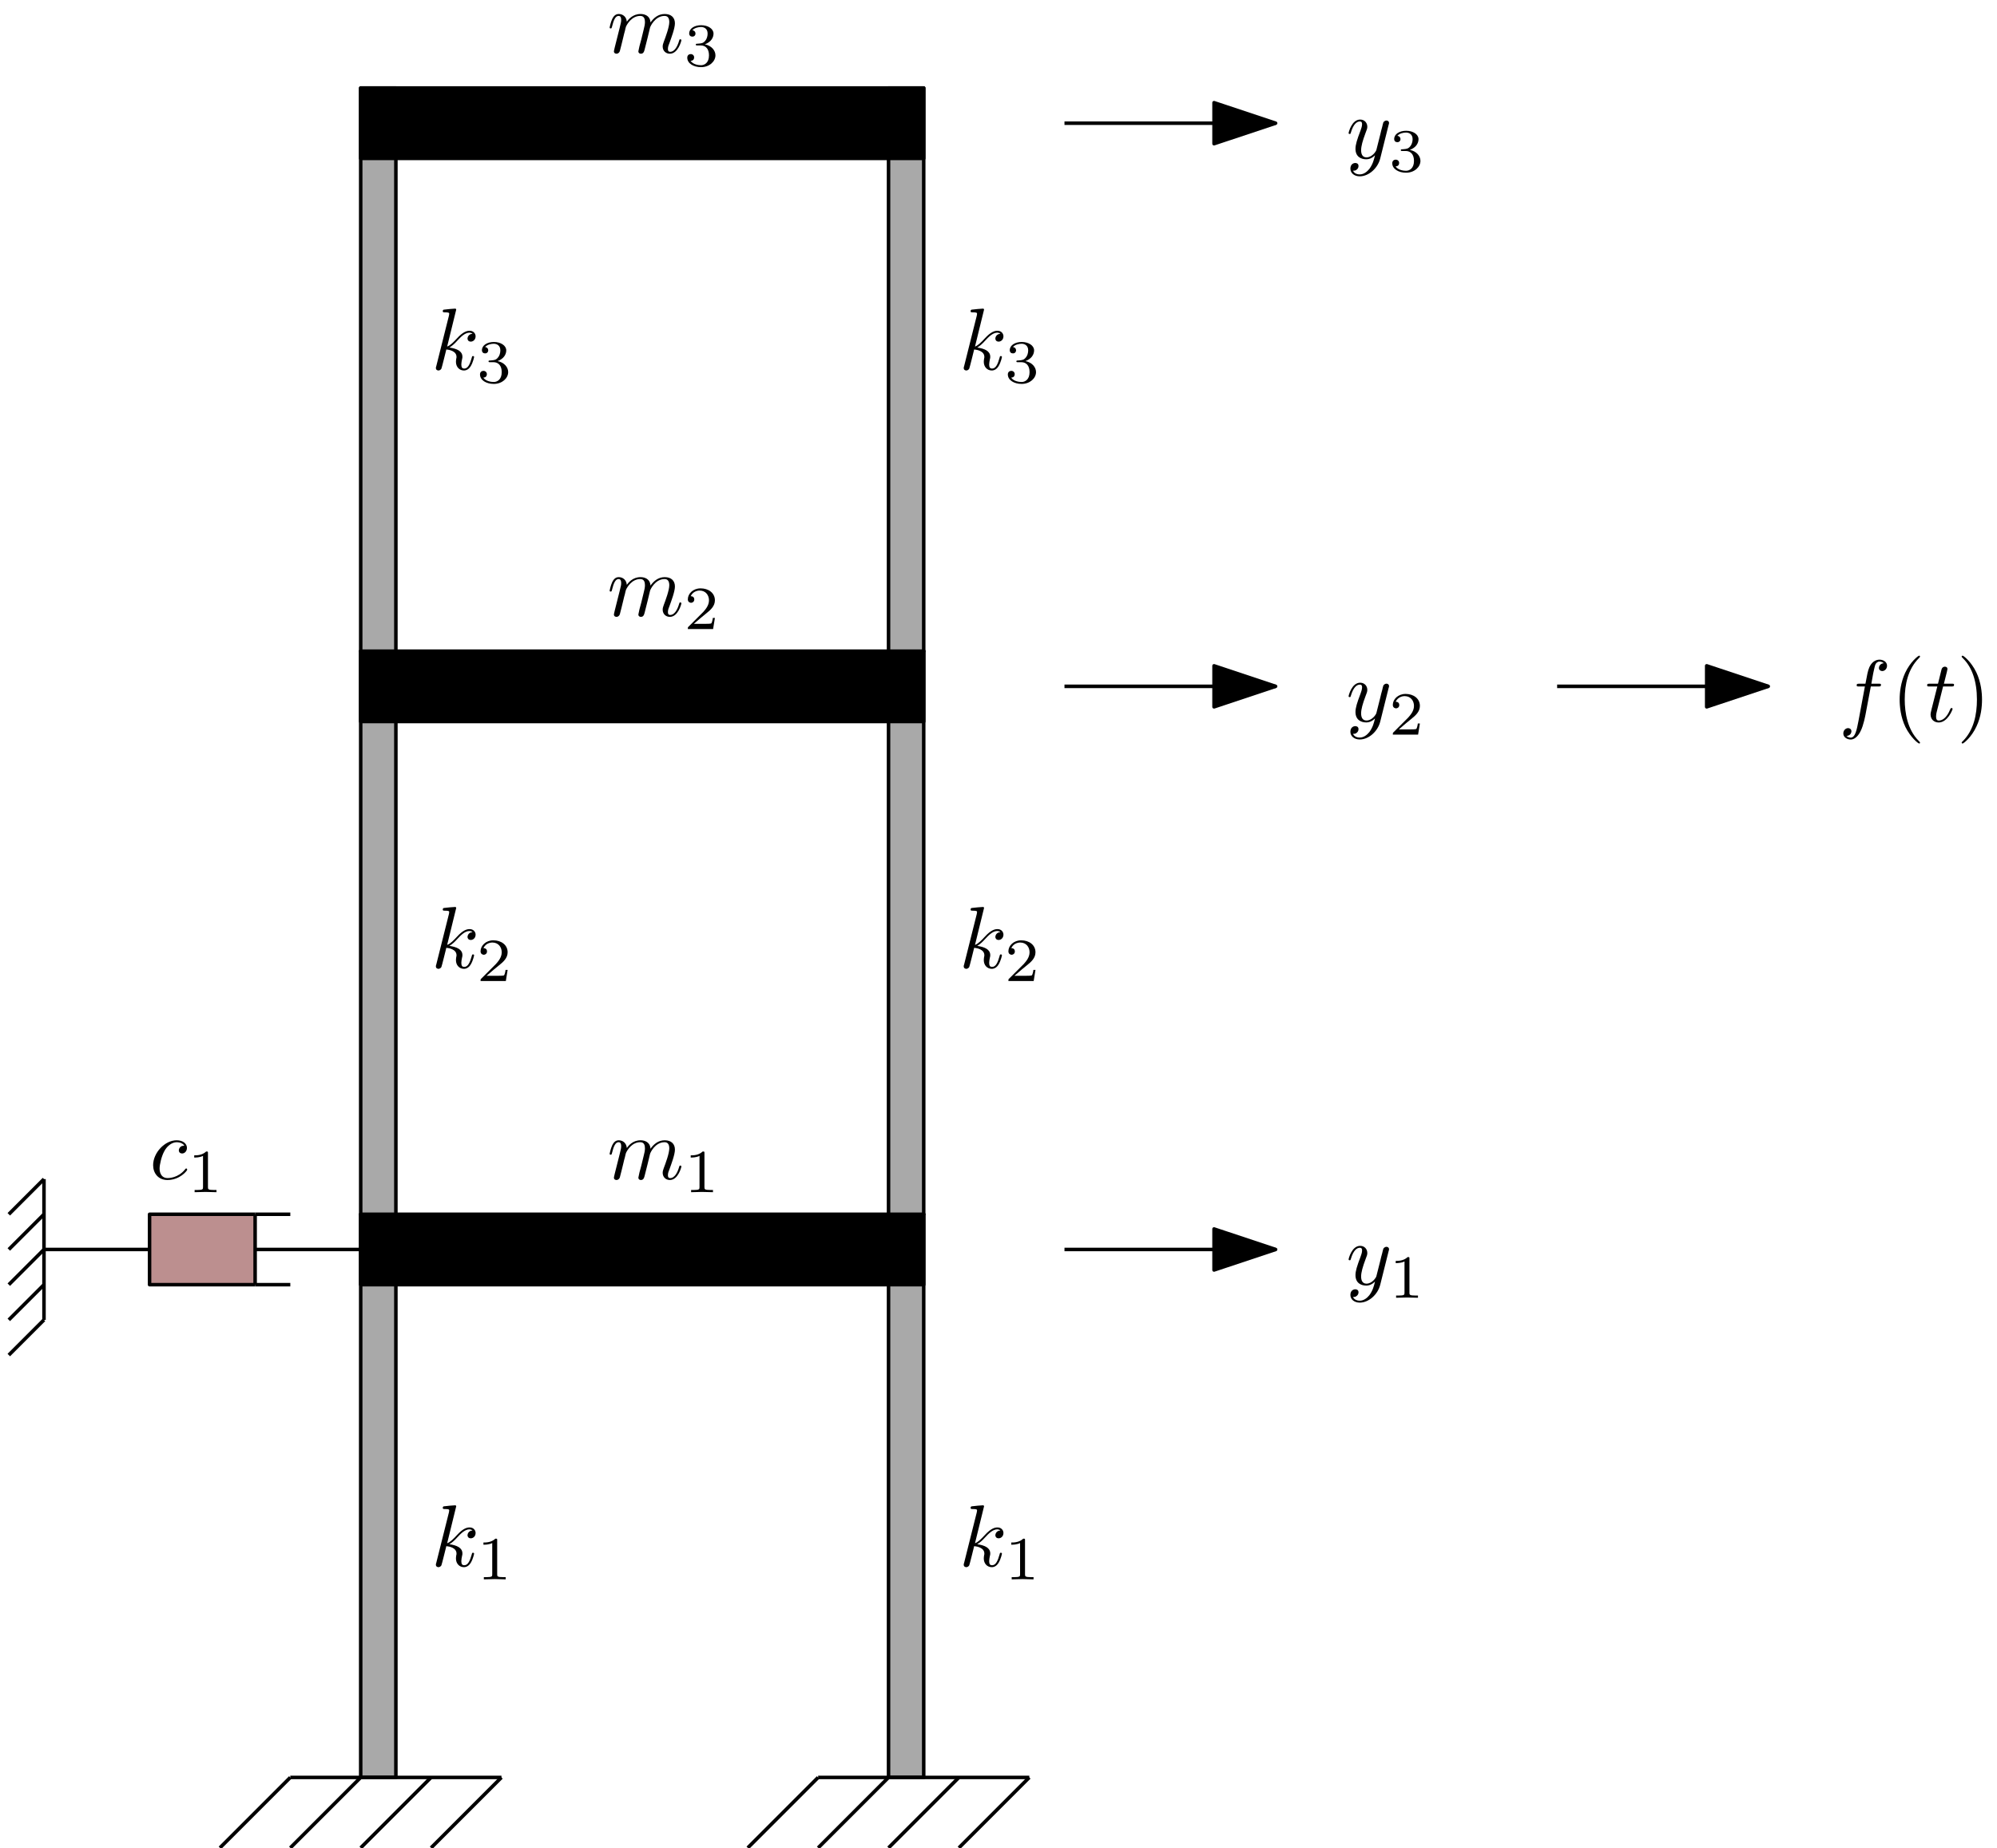
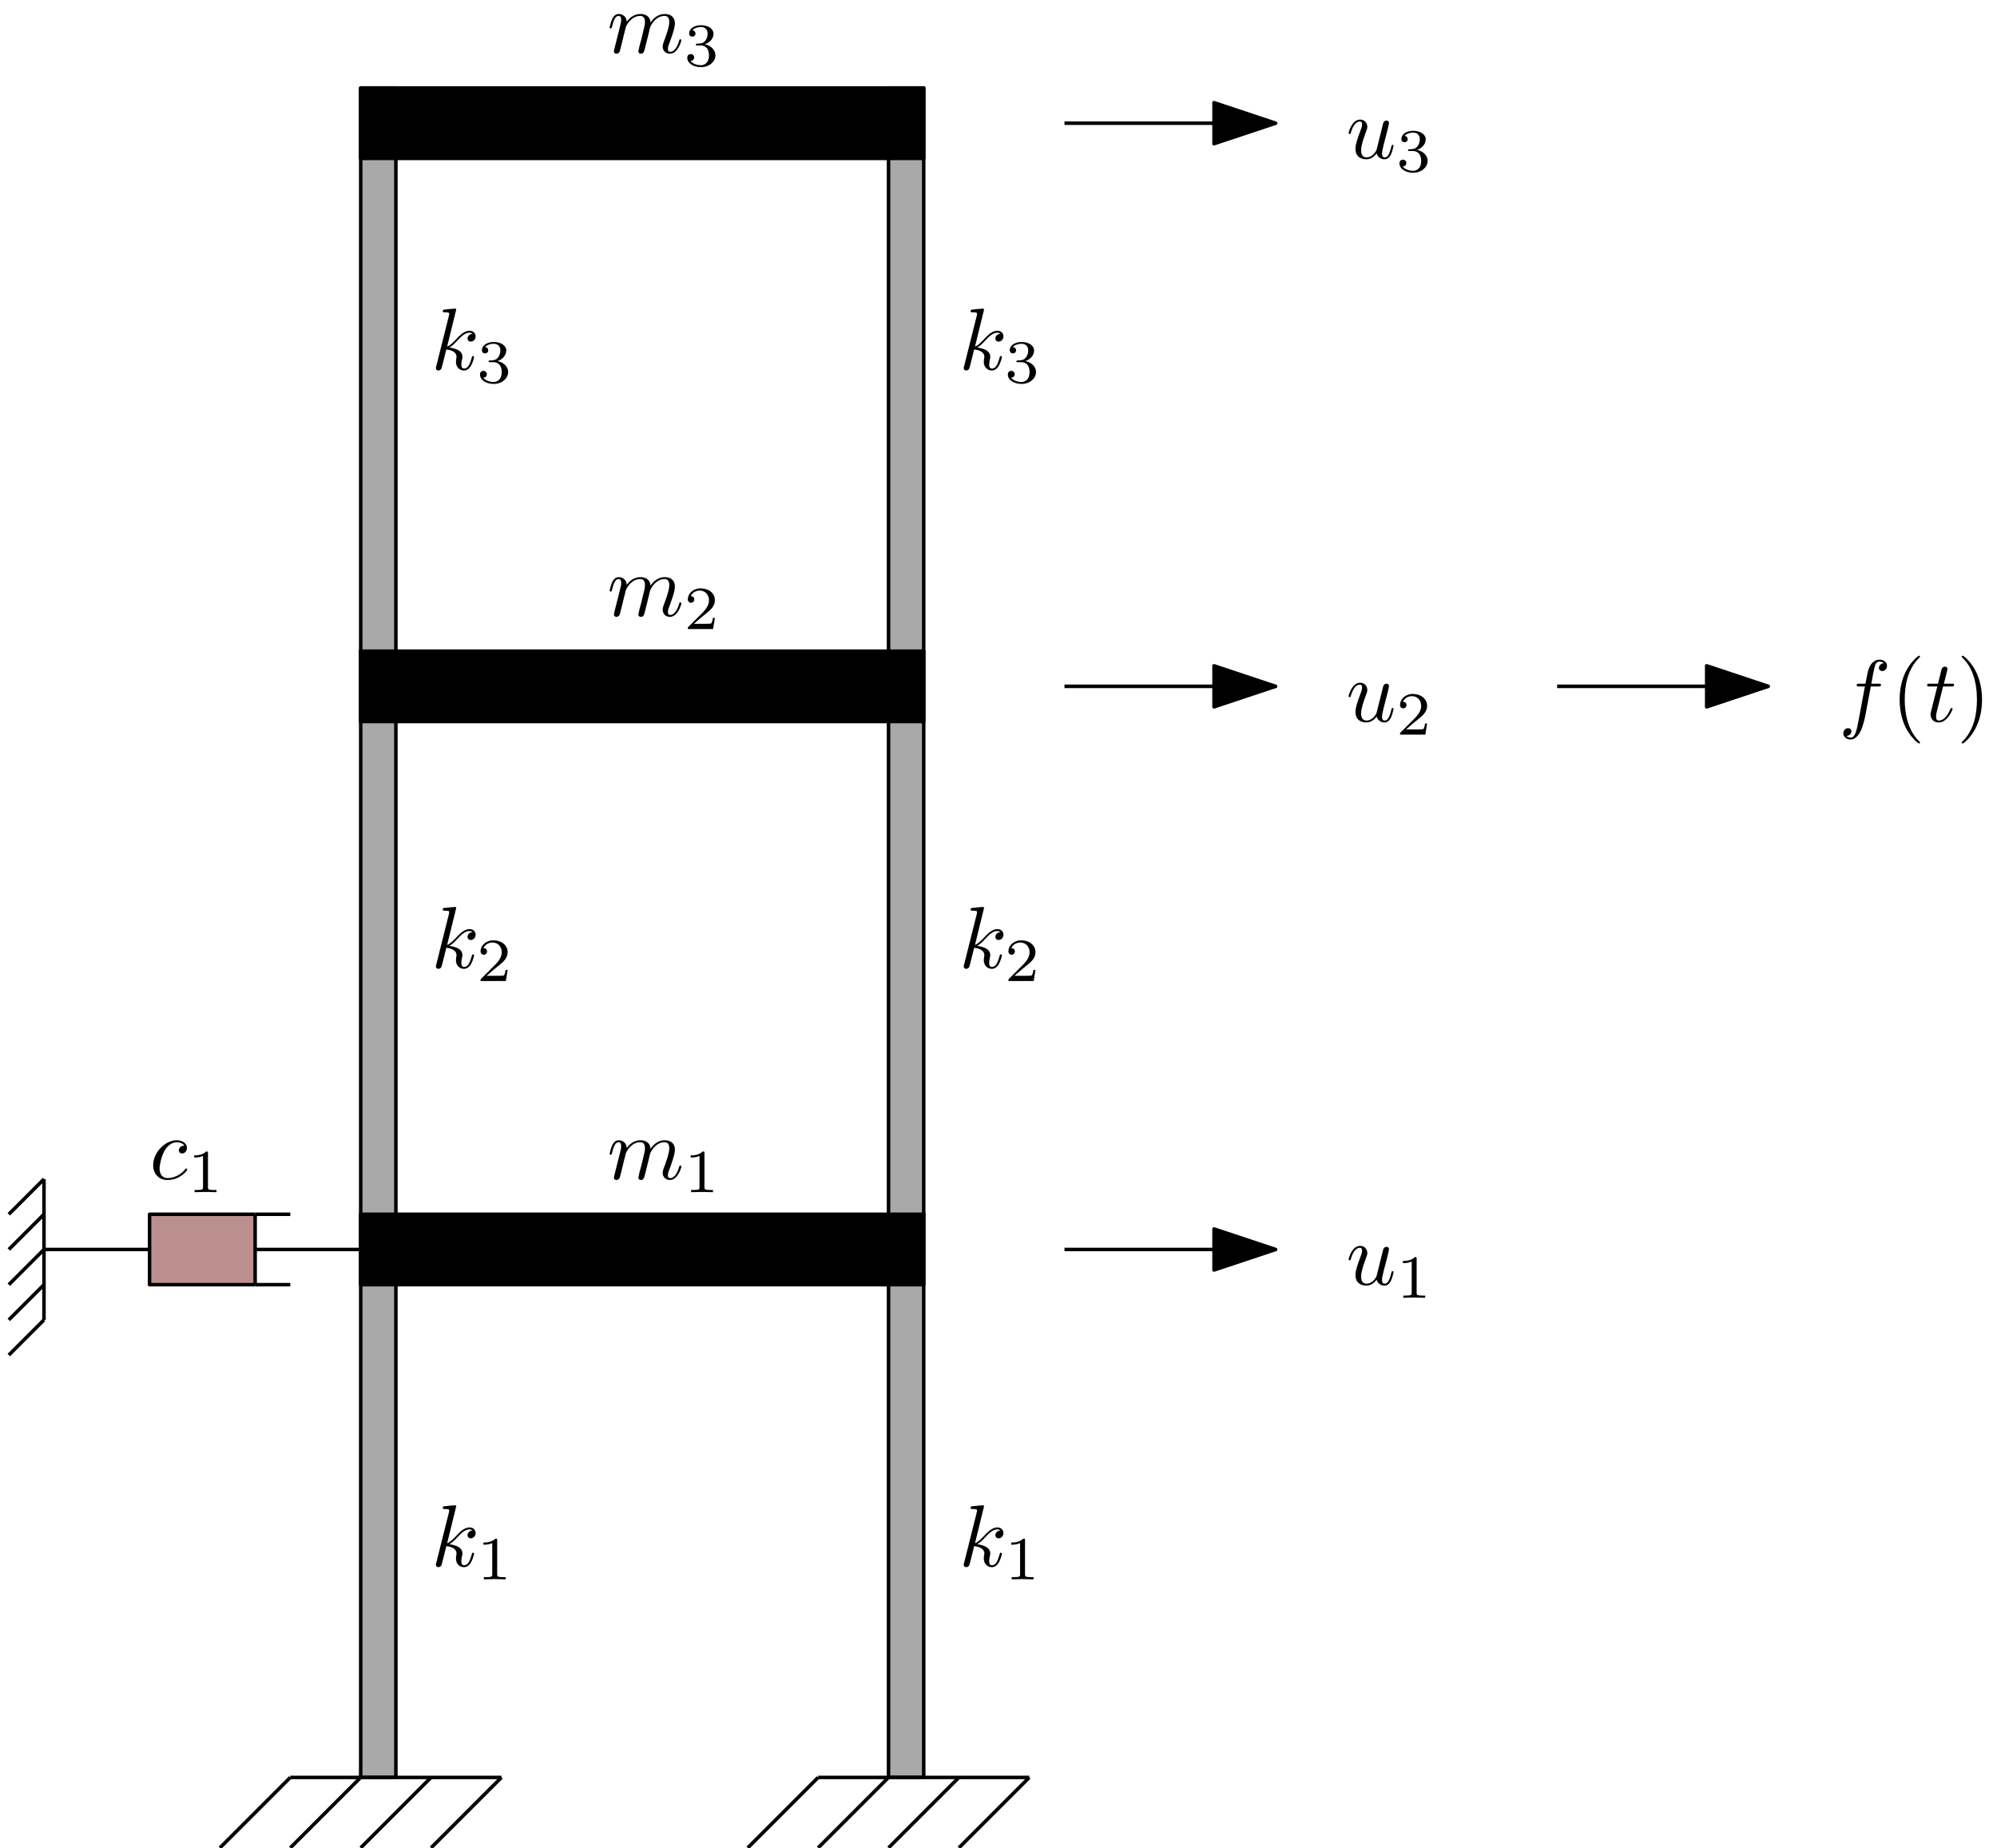
<svg xmlns="http://www.w3.org/2000/svg" xmlns:xlink="http://www.w3.org/1999/xlink" width="227pt" height="210pt" viewBox="0 0 227 210" version="1.1">
  <defs>
    <g>
      <symbol overflow="visible" id="glyph0-0">
        <path style="stroke:none;" d="" />
      </symbol>
      <symbol overflow="visible" id="glyph0-1">
-         <path style="stroke:none;" d="M 4.844 -3.797 C 4.891 -3.938 4.891 -3.953 4.891 -4.031 C 4.891 -4.203 4.75 -4.297 4.594 -4.297 C 4.5 -4.297 4.344 -4.234 4.25 -4.094 C 4.234 -4.031 4.141 -3.734 4.109 -3.547 C 4.031 -3.297 3.969 -3.016 3.906 -2.75 L 3.453 -0.953 C 3.422 -0.812 2.984 -0.109 2.328 -0.109 C 1.828 -0.109 1.719 -0.547 1.719 -0.922 C 1.719 -1.375 1.891 -2 2.219 -2.875 C 2.375 -3.281 2.422 -3.391 2.422 -3.594 C 2.422 -4.031 2.109 -4.406 1.609 -4.406 C 0.656 -4.406 0.297 -2.953 0.297 -2.875 C 0.297 -2.766 0.391 -2.766 0.406 -2.766 C 0.516 -2.766 0.516 -2.797 0.562 -2.953 C 0.844 -3.891 1.234 -4.188 1.578 -4.188 C 1.656 -4.188 1.828 -4.188 1.828 -3.875 C 1.828 -3.625 1.719 -3.359 1.656 -3.172 C 1.25 -2.109 1.078 -1.547 1.078 -1.078 C 1.078 -0.188 1.703 0.109 2.297 0.109 C 2.688 0.109 3.016 -0.062 3.297 -0.344 C 3.172 0.172 3.047 0.672 2.656 1.203 C 2.391 1.531 2.016 1.828 1.562 1.828 C 1.422 1.828 0.969 1.797 0.797 1.406 C 0.953 1.406 1.094 1.406 1.219 1.281 C 1.328 1.203 1.422 1.062 1.422 0.875 C 1.422 0.562 1.156 0.531 1.062 0.531 C 0.828 0.531 0.5 0.688 0.5 1.172 C 0.5 1.672 0.938 2.047 1.562 2.047 C 2.578 2.047 3.609 1.141 3.891 0.016 Z M 4.844 -3.797 " />
+         <path style="stroke:none;" d="M 3.484 -0.562 C 3.594 -0.156 3.953 0.109 4.375 0.109 C 4.719 0.109 4.953 -0.125 5.109 -0.438 C 5.281 -0.797 5.406 -1.406 5.406 -1.422 C 5.406 -1.531 5.328 -1.531 5.297 -1.531 C 5.188 -1.531 5.188 -1.484 5.156 -1.344 C 5.016 -0.781 4.828 -0.109 4.406 -0.109 C 4.203 -0.109 4.094 -0.234 4.094 -0.562 C 4.094 -0.781 4.219 -1.25 4.297 -1.609 L 4.578 -2.688 C 4.609 -2.828 4.703 -3.203 4.75 -3.359 C 4.797 -3.594 4.891 -3.969 4.891 -4.031 C 4.891 -4.203 4.75 -4.297 4.609 -4.297 C 4.562 -4.297 4.297 -4.281 4.219 -3.953 C 4.031 -3.219 3.594 -1.469 3.469 -0.953 C 3.453 -0.906 3.062 -0.109 2.328 -0.109 C 1.812 -0.109 1.719 -0.562 1.719 -0.922 C 1.719 -1.484 2 -2.266 2.25 -2.953 C 2.375 -3.266 2.422 -3.406 2.422 -3.594 C 2.422 -4.031 2.109 -4.406 1.609 -4.406 C 0.656 -4.406 0.297 -2.953 0.297 -2.875 C 0.297 -2.766 0.391 -2.766 0.406 -2.766 C 0.516 -2.766 0.516 -2.797 0.562 -2.953 C 0.812 -3.812 1.203 -4.188 1.578 -4.188 C 1.672 -4.188 1.828 -4.172 1.828 -3.859 C 1.828 -3.625 1.719 -3.328 1.656 -3.188 C 1.281 -2.188 1.078 -1.578 1.078 -1.094 C 1.078 -0.141 1.766 0.109 2.297 0.109 C 2.953 0.109 3.312 -0.344 3.484 -0.562 Z M 3.484 -0.562 " />
      </symbol>
      <symbol overflow="visible" id="glyph0-2">
        <path style="stroke:none;" d="M 0.875 -0.594 C 0.844 -0.438 0.781 -0.203 0.781 -0.156 C 0.781 0.016 0.922 0.109 1.078 0.109 C 1.203 0.109 1.375 0.031 1.453 -0.172 C 1.453 -0.188 1.578 -0.656 1.641 -0.906 L 1.859 -1.797 C 1.906 -2.031 1.969 -2.25 2.031 -2.469 C 2.062 -2.641 2.141 -2.938 2.156 -2.969 C 2.297 -3.281 2.828 -4.188 3.781 -4.188 C 4.234 -4.188 4.312 -3.812 4.312 -3.484 C 4.312 -3.234 4.25 -2.953 4.172 -2.656 L 3.891 -1.5 L 3.688 -0.75 C 3.656 -0.547 3.562 -0.203 3.562 -0.156 C 3.562 0.016 3.703 0.109 3.844 0.109 C 4.156 0.109 4.219 -0.141 4.297 -0.453 C 4.438 -1.016 4.812 -2.469 4.891 -2.859 C 4.922 -2.984 5.453 -4.188 6.547 -4.188 C 6.969 -4.188 7.078 -3.844 7.078 -3.484 C 7.078 -2.922 6.656 -1.781 6.453 -1.25 C 6.375 -1.016 6.328 -0.906 6.328 -0.703 C 6.328 -0.234 6.672 0.109 7.141 0.109 C 8.078 0.109 8.453 -1.344 8.453 -1.422 C 8.453 -1.531 8.359 -1.531 8.328 -1.531 C 8.234 -1.531 8.234 -1.5 8.188 -1.344 C 8.031 -0.812 7.719 -0.109 7.172 -0.109 C 7 -0.109 6.922 -0.203 6.922 -0.438 C 6.922 -0.688 7.016 -0.922 7.109 -1.141 C 7.297 -1.672 7.719 -2.766 7.719 -3.344 C 7.719 -3.984 7.312 -4.406 6.562 -4.406 C 5.828 -4.406 5.312 -3.969 4.938 -3.438 C 4.938 -3.562 4.906 -3.906 4.625 -4.141 C 4.375 -4.359 4.062 -4.406 3.812 -4.406 C 2.906 -4.406 2.422 -3.766 2.25 -3.531 C 2.203 -4.109 1.781 -4.406 1.328 -4.406 C 0.875 -4.406 0.688 -4.016 0.594 -3.844 C 0.422 -3.484 0.297 -2.906 0.297 -2.875 C 0.297 -2.766 0.391 -2.766 0.406 -2.766 C 0.516 -2.766 0.516 -2.781 0.578 -3 C 0.75 -3.703 0.953 -4.188 1.312 -4.188 C 1.469 -4.188 1.609 -4.109 1.609 -3.734 C 1.609 -3.516 1.578 -3.406 1.453 -2.891 Z M 0.875 -0.594 " />
      </symbol>
      <symbol overflow="visible" id="glyph0-3">
        <path style="stroke:none;" d="M 3.953 -3.781 C 3.781 -3.781 3.656 -3.781 3.516 -3.656 C 3.344 -3.5 3.328 -3.328 3.328 -3.266 C 3.328 -3.016 3.516 -2.906 3.703 -2.906 C 3.984 -2.906 4.25 -3.156 4.25 -3.547 C 4.25 -4.031 3.781 -4.406 3.078 -4.406 C 1.734 -4.406 0.406 -2.984 0.406 -1.578 C 0.406 -0.672 0.984 0.109 2.031 0.109 C 3.453 0.109 4.281 -0.953 4.281 -1.062 C 4.281 -1.125 4.234 -1.203 4.172 -1.203 C 4.109 -1.203 4.094 -1.172 4.031 -1.094 C 3.25 -0.109 2.156 -0.109 2.047 -0.109 C 1.422 -0.109 1.141 -0.594 1.141 -1.203 C 1.141 -1.609 1.344 -2.578 1.688 -3.188 C 2 -3.766 2.547 -4.188 3.094 -4.188 C 3.422 -4.188 3.812 -4.062 3.953 -3.781 Z M 3.953 -3.781 " />
      </symbol>
      <symbol overflow="visible" id="glyph1-0">
        <path style="stroke:none;" d="" />
      </symbol>
      <symbol overflow="visible" id="glyph1-1">
        <path style="stroke:none;" d="M 2.328 -4.438 C 2.328 -4.625 2.328 -4.625 2.125 -4.625 C 1.672 -4.188 1.047 -4.188 0.766 -4.188 L 0.766 -3.938 C 0.922 -3.938 1.391 -3.938 1.766 -4.125 L 1.766 -0.578 C 1.766 -0.344 1.766 -0.25 1.078 -0.25 L 0.812 -0.25 L 0.812 0 C 0.938 0 1.797 -0.031 2.047 -0.031 C 2.266 -0.031 3.141 0 3.297 0 L 3.297 -0.25 L 3.031 -0.25 C 2.328 -0.25 2.328 -0.344 2.328 -0.578 Z M 2.328 -4.438 " />
      </symbol>
      <symbol overflow="visible" id="glyph1-2">
        <path style="stroke:none;" d="M 3.516 -1.266 L 3.281 -1.266 C 3.266 -1.109 3.188 -0.703 3.094 -0.641 C 3.047 -0.594 2.516 -0.594 2.406 -0.594 L 1.125 -0.594 C 1.859 -1.234 2.109 -1.438 2.516 -1.766 C 3.031 -2.172 3.516 -2.609 3.516 -3.266 C 3.516 -4.109 2.781 -4.625 1.891 -4.625 C 1.031 -4.625 0.438 -4.016 0.438 -3.375 C 0.438 -3.031 0.734 -2.984 0.812 -2.984 C 0.969 -2.984 1.172 -3.109 1.172 -3.359 C 1.172 -3.484 1.125 -3.734 0.766 -3.734 C 0.984 -4.219 1.453 -4.375 1.781 -4.375 C 2.484 -4.375 2.844 -3.828 2.844 -3.266 C 2.844 -2.656 2.406 -2.188 2.188 -1.938 L 0.516 -0.266 C 0.438 -0.203 0.438 -0.188 0.438 0 L 3.312 0 Z M 3.516 -1.266 " />
      </symbol>
      <symbol overflow="visible" id="glyph1-3">
        <path style="stroke:none;" d="M 1.906 -2.328 C 2.453 -2.328 2.844 -1.953 2.844 -1.203 C 2.844 -0.344 2.328 -0.078 1.938 -0.078 C 1.656 -0.078 1.031 -0.156 0.75 -0.578 C 1.078 -0.578 1.156 -0.812 1.156 -0.969 C 1.156 -1.188 0.984 -1.344 0.766 -1.344 C 0.578 -1.344 0.375 -1.219 0.375 -0.938 C 0.375 -0.281 1.094 0.141 1.938 0.141 C 2.906 0.141 3.578 -0.516 3.578 -1.203 C 3.578 -1.75 3.141 -2.297 2.375 -2.453 C 3.094 -2.719 3.359 -3.234 3.359 -3.672 C 3.359 -4.219 2.734 -4.625 1.953 -4.625 C 1.188 -4.625 0.594 -4.25 0.594 -3.688 C 0.594 -3.453 0.75 -3.328 0.953 -3.328 C 1.172 -3.328 1.312 -3.484 1.312 -3.672 C 1.312 -3.875 1.172 -4.031 0.953 -4.047 C 1.203 -4.344 1.672 -4.422 1.938 -4.422 C 2.25 -4.422 2.688 -4.266 2.688 -3.672 C 2.688 -3.375 2.594 -3.047 2.406 -2.844 C 2.188 -2.578 1.984 -2.562 1.641 -2.531 C 1.469 -2.516 1.453 -2.516 1.422 -2.516 C 1.406 -2.516 1.344 -2.5 1.344 -2.422 C 1.344 -2.328 1.406 -2.328 1.531 -2.328 Z M 1.906 -2.328 " />
      </symbol>
      <symbol overflow="visible" id="glyph2-0">
        <path style="stroke:none;" d="" />
      </symbol>
      <symbol overflow="visible" id="glyph2-1">
        <path style="stroke:none;" d="M 2.859 -6.812 C 2.859 -6.812 2.859 -6.922 2.734 -6.922 C 2.5 -6.922 1.781 -6.844 1.516 -6.812 C 1.438 -6.812 1.328 -6.797 1.328 -6.625 C 1.328 -6.5 1.422 -6.5 1.562 -6.5 C 2.047 -6.5 2.062 -6.438 2.062 -6.328 L 2.031 -6.125 L 0.594 -0.391 C 0.547 -0.25 0.547 -0.234 0.547 -0.172 C 0.547 0.062 0.75 0.109 0.844 0.109 C 0.969 0.109 1.109 0.016 1.172 -0.094 C 1.219 -0.188 1.672 -2.031 1.734 -2.281 C 2.078 -2.25 2.891 -2.094 2.891 -1.438 C 2.891 -1.359 2.891 -1.328 2.859 -1.219 C 2.844 -1.109 2.828 -0.984 2.828 -0.875 C 2.828 -0.297 3.219 0.109 3.734 0.109 C 4.031 0.109 4.312 -0.047 4.531 -0.422 C 4.781 -0.859 4.891 -1.406 4.891 -1.422 C 4.891 -1.531 4.797 -1.531 4.766 -1.531 C 4.672 -1.531 4.656 -1.484 4.625 -1.344 C 4.422 -0.625 4.203 -0.109 3.766 -0.109 C 3.562 -0.109 3.438 -0.219 3.438 -0.578 C 3.438 -0.75 3.484 -0.984 3.516 -1.141 C 3.562 -1.312 3.562 -1.344 3.562 -1.453 C 3.562 -2.094 2.938 -2.375 2.078 -2.5 C 2.391 -2.672 2.719 -2.984 2.938 -3.234 C 3.422 -3.766 3.875 -4.188 4.359 -4.188 C 4.422 -4.188 4.438 -4.188 4.453 -4.172 C 4.578 -4.156 4.578 -4.156 4.672 -4.094 C 4.688 -4.094 4.688 -4.078 4.703 -4.062 C 4.234 -4.031 4.141 -3.641 4.141 -3.516 C 4.141 -3.359 4.25 -3.172 4.516 -3.172 C 4.781 -3.172 5.062 -3.391 5.062 -3.781 C 5.062 -4.078 4.828 -4.406 4.391 -4.406 C 4.109 -4.406 3.656 -4.328 2.938 -3.531 C 2.594 -3.156 2.203 -2.75 1.828 -2.609 Z M 2.859 -6.812 " />
      </symbol>
      <symbol overflow="visible" id="glyph3-0">
        <path style="stroke:none;" d="" />
      </symbol>
      <symbol overflow="visible" id="glyph3-1">
        <path style="stroke:none;" d="M 2.328 -4.438 C 2.328 -4.625 2.328 -4.625 2.125 -4.625 C 1.672 -4.188 1.047 -4.188 0.766 -4.188 L 0.766 -3.938 C 0.922 -3.938 1.391 -3.938 1.766 -4.125 L 1.766 -0.578 C 1.766 -0.344 1.766 -0.25 1.078 -0.25 L 0.812 -0.25 L 0.812 0 C 0.938 0 1.797 -0.031 2.047 -0.031 C 2.266 -0.031 3.141 0 3.297 0 L 3.297 -0.25 L 3.031 -0.25 C 2.328 -0.25 2.328 -0.344 2.328 -0.578 Z M 2.328 -4.438 " />
      </symbol>
      <symbol overflow="visible" id="glyph3-2">
        <path style="stroke:none;" d="M 3.516 -1.266 L 3.281 -1.266 C 3.266 -1.109 3.188 -0.703 3.094 -0.641 C 3.047 -0.594 2.516 -0.594 2.406 -0.594 L 1.125 -0.594 C 1.859 -1.234 2.109 -1.438 2.516 -1.766 C 3.031 -2.172 3.516 -2.609 3.516 -3.266 C 3.516 -4.109 2.781 -4.625 1.891 -4.625 C 1.031 -4.625 0.438 -4.016 0.438 -3.375 C 0.438 -3.031 0.734 -2.984 0.812 -2.984 C 0.969 -2.984 1.172 -3.109 1.172 -3.359 C 1.172 -3.484 1.125 -3.734 0.766 -3.734 C 0.984 -4.219 1.453 -4.375 1.781 -4.375 C 2.484 -4.375 2.844 -3.828 2.844 -3.266 C 2.844 -2.656 2.406 -2.188 2.188 -1.938 L 0.516 -0.266 C 0.438 -0.203 0.438 -0.188 0.438 0 L 3.312 0 Z M 3.516 -1.266 " />
      </symbol>
      <symbol overflow="visible" id="glyph3-3">
        <path style="stroke:none;" d="M 1.906 -2.328 C 2.453 -2.328 2.844 -1.953 2.844 -1.203 C 2.844 -0.344 2.328 -0.078 1.938 -0.078 C 1.656 -0.078 1.031 -0.156 0.75 -0.578 C 1.078 -0.578 1.156 -0.812 1.156 -0.969 C 1.156 -1.188 0.984 -1.344 0.766 -1.344 C 0.578 -1.344 0.375 -1.219 0.375 -0.938 C 0.375 -0.281 1.094 0.141 1.938 0.141 C 2.906 0.141 3.578 -0.516 3.578 -1.203 C 3.578 -1.75 3.141 -2.297 2.375 -2.453 C 3.094 -2.719 3.359 -3.234 3.359 -3.672 C 3.359 -4.219 2.734 -4.625 1.953 -4.625 C 1.188 -4.625 0.594 -4.25 0.594 -3.688 C 0.594 -3.453 0.75 -3.328 0.953 -3.328 C 1.172 -3.328 1.312 -3.484 1.312 -3.672 C 1.312 -3.875 1.172 -4.031 0.953 -4.047 C 1.203 -4.344 1.672 -4.422 1.938 -4.422 C 2.25 -4.422 2.688 -4.266 2.688 -3.672 C 2.688 -3.375 2.594 -3.047 2.406 -2.844 C 2.188 -2.578 1.984 -2.562 1.641 -2.531 C 1.469 -2.516 1.453 -2.516 1.422 -2.516 C 1.406 -2.516 1.344 -2.5 1.344 -2.422 C 1.344 -2.328 1.406 -2.328 1.531 -2.328 Z M 1.906 -2.328 " />
      </symbol>
      <symbol overflow="visible" id="glyph4-0">
        <path style="stroke:none;" d="" />
      </symbol>
      <symbol overflow="visible" id="glyph4-1">
        <path style="stroke:none;" d="M 1.906 -2.328 C 2.453 -2.328 2.844 -1.953 2.844 -1.203 C 2.844 -0.344 2.328 -0.078 1.938 -0.078 C 1.656 -0.078 1.031 -0.156 0.75 -0.578 C 1.078 -0.578 1.156 -0.812 1.156 -0.969 C 1.156 -1.188 0.984 -1.344 0.766 -1.344 C 0.578 -1.344 0.375 -1.219 0.375 -0.938 C 0.375 -0.281 1.094 0.141 1.938 0.141 C 2.906 0.141 3.578 -0.516 3.578 -1.203 C 3.578 -1.75 3.141 -2.297 2.375 -2.453 C 3.094 -2.719 3.359 -3.234 3.359 -3.672 C 3.359 -4.219 2.734 -4.625 1.953 -4.625 C 1.188 -4.625 0.594 -4.25 0.594 -3.688 C 0.594 -3.453 0.75 -3.328 0.953 -3.328 C 1.172 -3.328 1.312 -3.484 1.312 -3.672 C 1.312 -3.875 1.172 -4.031 0.953 -4.047 C 1.203 -4.344 1.672 -4.422 1.938 -4.422 C 2.25 -4.422 2.688 -4.266 2.688 -3.672 C 2.688 -3.375 2.594 -3.047 2.406 -2.844 C 2.188 -2.578 1.984 -2.562 1.641 -2.531 C 1.469 -2.516 1.453 -2.516 1.422 -2.516 C 1.406 -2.516 1.344 -2.5 1.344 -2.422 C 1.344 -2.328 1.406 -2.328 1.531 -2.328 Z M 1.906 -2.328 " />
      </symbol>
      <symbol overflow="visible" id="glyph4-2">
        <path style="stroke:none;" d="M 3.516 -1.266 L 3.281 -1.266 C 3.266 -1.109 3.188 -0.703 3.094 -0.641 C 3.047 -0.594 2.516 -0.594 2.406 -0.594 L 1.125 -0.594 C 1.859 -1.234 2.109 -1.438 2.516 -1.766 C 3.031 -2.172 3.516 -2.609 3.516 -3.266 C 3.516 -4.109 2.781 -4.625 1.891 -4.625 C 1.031 -4.625 0.438 -4.016 0.438 -3.375 C 0.438 -3.031 0.734 -2.984 0.812 -2.984 C 0.969 -2.984 1.172 -3.109 1.172 -3.359 C 1.172 -3.484 1.125 -3.734 0.766 -3.734 C 0.984 -4.219 1.453 -4.375 1.781 -4.375 C 2.484 -4.375 2.844 -3.828 2.844 -3.266 C 2.844 -2.656 2.406 -2.188 2.188 -1.938 L 0.516 -0.266 C 0.438 -0.203 0.438 -0.188 0.438 0 L 3.312 0 Z M 3.516 -1.266 " />
      </symbol>
      <symbol overflow="visible" id="glyph4-3">
        <path style="stroke:none;" d="M 2.328 -4.438 C 2.328 -4.625 2.328 -4.625 2.125 -4.625 C 1.672 -4.188 1.047 -4.188 0.766 -4.188 L 0.766 -3.938 C 0.922 -3.938 1.391 -3.938 1.766 -4.125 L 1.766 -0.578 C 1.766 -0.344 1.766 -0.25 1.078 -0.25 L 0.812 -0.25 L 0.812 0 C 0.938 0 1.797 -0.031 2.047 -0.031 C 2.266 -0.031 3.141 0 3.297 0 L 3.297 -0.25 L 3.031 -0.25 C 2.328 -0.25 2.328 -0.344 2.328 -0.578 Z M 2.328 -4.438 " />
      </symbol>
      <symbol overflow="visible" id="glyph5-0">
        <path style="stroke:none;" d="" />
      </symbol>
      <symbol overflow="visible" id="glyph5-1">
        <path style="stroke:none;" d="M 2.328 -4.438 C 2.328 -4.625 2.328 -4.625 2.125 -4.625 C 1.672 -4.188 1.047 -4.188 0.766 -4.188 L 0.766 -3.938 C 0.922 -3.938 1.391 -3.938 1.766 -4.125 L 1.766 -0.578 C 1.766 -0.344 1.766 -0.25 1.078 -0.25 L 0.812 -0.25 L 0.812 0 C 0.938 0 1.797 -0.031 2.047 -0.031 C 2.266 -0.031 3.141 0 3.297 0 L 3.297 -0.25 L 3.031 -0.25 C 2.328 -0.25 2.328 -0.344 2.328 -0.578 Z M 2.328 -4.438 " />
      </symbol>
      <symbol overflow="visible" id="glyph6-0">
        <path style="stroke:none;" d="" />
      </symbol>
      <symbol overflow="visible" id="glyph6-1">
        <path style="stroke:none;" d="M 3.656 -3.984 L 4.516 -3.984 C 4.719 -3.984 4.812 -3.984 4.812 -4.188 C 4.812 -4.297 4.719 -4.297 4.547 -4.297 L 3.719 -4.297 L 3.922 -5.438 C 3.969 -5.641 4.109 -6.344 4.172 -6.469 C 4.25 -6.656 4.422 -6.812 4.641 -6.812 C 4.672 -6.812 4.938 -6.812 5.125 -6.625 C 4.688 -6.594 4.578 -6.234 4.578 -6.094 C 4.578 -5.859 4.766 -5.734 4.953 -5.734 C 5.219 -5.734 5.5 -5.969 5.5 -6.344 C 5.5 -6.797 5.047 -7.031 4.641 -7.031 C 4.297 -7.031 3.672 -6.844 3.375 -5.859 C 3.312 -5.656 3.281 -5.547 3.047 -4.297 L 2.359 -4.297 C 2.156 -4.297 2.047 -4.297 2.047 -4.109 C 2.047 -3.984 2.141 -3.984 2.328 -3.984 L 2.984 -3.984 L 2.25 -0.047 C 2.062 0.922 1.891 1.828 1.375 1.828 C 1.328 1.828 1.094 1.828 0.891 1.641 C 1.359 1.609 1.453 1.25 1.453 1.109 C 1.453 0.875 1.266 0.75 1.078 0.75 C 0.812 0.75 0.531 0.984 0.531 1.359 C 0.531 1.797 0.969 2.047 1.375 2.047 C 1.922 2.047 2.328 1.453 2.5 1.078 C 2.828 0.453 3.047 -0.75 3.062 -0.828 Z M 3.656 -3.984 " />
      </symbol>
      <symbol overflow="visible" id="glyph7-0">
        <path style="stroke:none;" d="" />
      </symbol>
      <symbol overflow="visible" id="glyph7-1">
        <path style="stroke:none;" d="M 3.297 2.391 C 3.297 2.359 3.297 2.344 3.125 2.172 C 1.891 0.922 1.562 -0.969 1.562 -2.5 C 1.562 -4.234 1.938 -5.969 3.172 -7.203 C 3.297 -7.328 3.297 -7.344 3.297 -7.375 C 3.297 -7.453 3.266 -7.484 3.203 -7.484 C 3.094 -7.484 2.203 -6.797 1.609 -5.531 C 1.109 -4.438 0.984 -3.328 0.984 -2.5 C 0.984 -1.719 1.094 -0.516 1.641 0.625 C 2.25 1.844 3.094 2.5 3.203 2.5 C 3.266 2.5 3.297 2.469 3.297 2.391 Z M 3.297 2.391 " />
      </symbol>
      <symbol overflow="visible" id="glyph8-0">
        <path style="stroke:none;" d="" />
      </symbol>
      <symbol overflow="visible" id="glyph8-1">
        <path style="stroke:none;" d="M 2.047 -3.984 L 2.984 -3.984 C 3.188 -3.984 3.297 -3.984 3.297 -4.188 C 3.297 -4.297 3.188 -4.297 3.016 -4.297 L 2.141 -4.297 C 2.5 -5.719 2.547 -5.906 2.547 -5.969 C 2.547 -6.141 2.422 -6.234 2.25 -6.234 C 2.219 -6.234 1.938 -6.234 1.859 -5.875 L 1.469 -4.297 L 0.531 -4.297 C 0.328 -4.297 0.234 -4.297 0.234 -4.109 C 0.234 -3.984 0.312 -3.984 0.516 -3.984 L 1.391 -3.984 C 0.672 -1.156 0.625 -0.984 0.625 -0.812 C 0.625 -0.266 1 0.109 1.547 0.109 C 2.562 0.109 3.125 -1.344 3.125 -1.422 C 3.125 -1.531 3.047 -1.531 3.016 -1.531 C 2.922 -1.531 2.906 -1.5 2.859 -1.391 C 2.438 -0.344 1.906 -0.109 1.562 -0.109 C 1.359 -0.109 1.25 -0.234 1.25 -0.562 C 1.25 -0.812 1.281 -0.875 1.312 -1.047 Z M 2.047 -3.984 " />
      </symbol>
      <symbol overflow="visible" id="glyph9-0">
        <path style="stroke:none;" d="" />
      </symbol>
      <symbol overflow="visible" id="glyph9-1">
        <path style="stroke:none;" d="M 2.875 -2.5 C 2.875 -3.266 2.766 -4.469 2.219 -5.609 C 1.625 -6.828 0.766 -7.484 0.672 -7.484 C 0.609 -7.484 0.562 -7.438 0.562 -7.375 C 0.562 -7.344 0.562 -7.328 0.75 -7.141 C 1.734 -6.156 2.297 -4.578 2.297 -2.5 C 2.297 -0.781 1.938 0.969 0.703 2.219 C 0.562 2.344 0.562 2.359 0.562 2.391 C 0.562 2.453 0.609 2.5 0.672 2.5 C 0.766 2.5 1.672 1.812 2.25 0.547 C 2.766 -0.547 2.875 -1.656 2.875 -2.5 Z M 2.875 -2.5 " />
      </symbol>
    </g>
  </defs>
-   <g id="surface12313">
+   <g id="surface1100">
    <path style="fill-rule:evenodd;fill:rgb(73.6%,56%,56%);fill-opacity:1;stroke-width:0.4;stroke-linecap:butt;stroke-linejoin:round;stroke:rgb(0%,0%,0%);stroke-opacity:1;stroke-miterlimit:10;" d="M 564 368 L 552 368 L 552 360 L 564 360 " transform="matrix(1,0,0,-1,-535,506)" />
    <path style="fill-rule:evenodd;fill:rgb(66.4%,66.4%,66.4%);fill-opacity:1;stroke-width:0.4;stroke-linecap:butt;stroke-linejoin:round;stroke:rgb(0%,0%,0%);stroke-opacity:1;stroke-miterlimit:10;" d="M 580 368 L 576 368 L 576 304 L 580 304 Z M 580 368 " transform="matrix(1,0,0,-1,-535,506)" />
    <path style="fill-rule:evenodd;fill:rgb(66.4%,66.4%,66.4%);fill-opacity:1;stroke-width:0.4;stroke-linecap:butt;stroke-linejoin:round;stroke:rgb(0%,0%,0%);stroke-opacity:1;stroke-miterlimit:10;" d="M 640 368 L 636 368 L 636 304 L 640 304 Z M 640 368 " transform="matrix(1,0,0,-1,-535,506)" />
    <path style="fill-rule:evenodd;fill:rgb(0%,0%,0%);fill-opacity:1;stroke-width:0.4;stroke-linecap:butt;stroke-linejoin:round;stroke:rgb(0%,0%,0%);stroke-opacity:1;stroke-miterlimit:10;" d="M 576 368 L 640 368 L 640 360 L 576 360 Z M 576 368 " transform="matrix(1,0,0,-1,-535,506)" />
    <path style="fill-rule:evenodd;fill:rgb(66.4%,66.4%,66.4%);fill-opacity:1;stroke-width:0.4;stroke-linecap:butt;stroke-linejoin:round;stroke:rgb(0%,0%,0%);stroke-opacity:1;stroke-miterlimit:10;" d="M 580 432 L 576 432 L 576 368 L 580 368 Z M 580 432 " transform="matrix(1,0,0,-1,-535,506)" />
    <path style="fill-rule:evenodd;fill:rgb(66.4%,66.4%,66.4%);fill-opacity:1;stroke-width:0.4;stroke-linecap:butt;stroke-linejoin:round;stroke:rgb(0%,0%,0%);stroke-opacity:1;stroke-miterlimit:10;" d="M 640 432 L 636 432 L 636 368 L 640 368 Z M 640 432 " transform="matrix(1,0,0,-1,-535,506)" />
    <path style="fill-rule:evenodd;fill:rgb(0%,0%,0%);fill-opacity:1;stroke-width:0.4;stroke-linecap:butt;stroke-linejoin:round;stroke:rgb(0%,0%,0%);stroke-opacity:1;stroke-miterlimit:10;" d="M 576 432 L 640 432 L 640 424 L 576 424 Z M 576 432 " transform="matrix(1,0,0,-1,-535,506)" />
    <path style="fill-rule:evenodd;fill:rgb(66.4%,66.4%,66.4%);fill-opacity:1;stroke-width:0.4;stroke-linecap:butt;stroke-linejoin:round;stroke:rgb(0%,0%,0%);stroke-opacity:1;stroke-miterlimit:10;" d="M 580 496 L 576 496 L 576 432 L 580 432 Z M 580 496 " transform="matrix(1,0,0,-1,-535,506)" />
    <path style="fill-rule:evenodd;fill:rgb(66.4%,66.4%,66.4%);fill-opacity:1;stroke-width:0.4;stroke-linecap:butt;stroke-linejoin:round;stroke:rgb(0%,0%,0%);stroke-opacity:1;stroke-miterlimit:10;" d="M 640 496 L 636 496 L 636 432 L 640 432 Z M 640 496 " transform="matrix(1,0,0,-1,-535,506)" />
    <path style="fill-rule:evenodd;fill:rgb(0%,0%,0%);fill-opacity:1;stroke-width:0.4;stroke-linecap:butt;stroke-linejoin:round;stroke:rgb(0%,0%,0%);stroke-opacity:1;stroke-miterlimit:10;" d="M 576 496 L 640 496 L 640 488 L 576 488 Z M 576 496 " transform="matrix(1,0,0,-1,-535,506)" />
    <path style="fill-rule:evenodd;fill:rgb(66.4%,66.4%,66.4%);fill-opacity:1;stroke-width:0.4;stroke-linecap:butt;stroke-linejoin:round;stroke:rgb(0%,0%,0%);stroke-opacity:1;stroke-miterlimit:10;" d="M 592 304 L 584 296 " transform="matrix(1,0,0,-1,-535,506)" />
    <path style="fill-rule:evenodd;fill:rgb(66.4%,66.4%,66.4%);fill-opacity:1;stroke-width:0.4;stroke-linecap:butt;stroke-linejoin:round;stroke:rgb(0%,0%,0%);stroke-opacity:1;stroke-miterlimit:10;" d="M 584 304 L 576 296 " transform="matrix(1,0,0,-1,-535,506)" />
    <path style="fill-rule:evenodd;fill:rgb(66.4%,66.4%,66.4%);fill-opacity:1;stroke-width:0.4;stroke-linecap:butt;stroke-linejoin:round;stroke:rgb(0%,0%,0%);stroke-opacity:1;stroke-miterlimit:10;" d="M 576 304 L 568 296 " transform="matrix(1,0,0,-1,-535,506)" />
    <path style="fill-rule:evenodd;fill:rgb(66.4%,66.4%,66.4%);fill-opacity:1;stroke-width:0.4;stroke-linecap:butt;stroke-linejoin:round;stroke:rgb(0%,0%,0%);stroke-opacity:1;stroke-miterlimit:10;" d="M 568 304 L 560 296 " transform="matrix(1,0,0,-1,-535,506)" />
    <path style="fill:none;stroke-width:0.4;stroke-linecap:butt;stroke-linejoin:round;stroke:rgb(0%,0%,0%);stroke-opacity:1;stroke-miterlimit:10;" d="M 568 304 L 592 304 " transform="matrix(1,0,0,-1,-535,506)" />
    <path style="fill-rule:evenodd;fill:rgb(66.4%,66.4%,66.4%);fill-opacity:1;stroke-width:0.4;stroke-linecap:butt;stroke-linejoin:round;stroke:rgb(0%,0%,0%);stroke-opacity:1;stroke-miterlimit:10;" d="M 652 304 L 644 296 " transform="matrix(1,0,0,-1,-535,506)" />
    <path style="fill-rule:evenodd;fill:rgb(66.4%,66.4%,66.4%);fill-opacity:1;stroke-width:0.4;stroke-linecap:butt;stroke-linejoin:round;stroke:rgb(0%,0%,0%);stroke-opacity:1;stroke-miterlimit:10;" d="M 644 304 L 636 296 " transform="matrix(1,0,0,-1,-535,506)" />
    <path style="fill-rule:evenodd;fill:rgb(66.4%,66.4%,66.4%);fill-opacity:1;stroke-width:0.4;stroke-linecap:butt;stroke-linejoin:round;stroke:rgb(0%,0%,0%);stroke-opacity:1;stroke-miterlimit:10;" d="M 636 304 L 628 296 " transform="matrix(1,0,0,-1,-535,506)" />
    <path style="fill-rule:evenodd;fill:rgb(66.4%,66.4%,66.4%);fill-opacity:1;stroke-width:0.4;stroke-linecap:butt;stroke-linejoin:round;stroke:rgb(0%,0%,0%);stroke-opacity:1;stroke-miterlimit:10;" d="M 628 304 L 620 296 " transform="matrix(1,0,0,-1,-535,506)" />
    <path style="fill:none;stroke-width:0.4;stroke-linecap:butt;stroke-linejoin:round;stroke:rgb(0%,0%,0%);stroke-opacity:1;stroke-miterlimit:10;" d="M 628 304 L 652 304 " transform="matrix(1,0,0,-1,-535,506)" />
    <path style="fill:none;stroke-width:0.4;stroke-linecap:butt;stroke-linejoin:round;stroke:rgb(0%,0%,0%);stroke-opacity:1;stroke-miterlimit:10;" d="M 656 364 L 680 364 " transform="matrix(1,0,0,-1,-535,506)" />
    <path style="fill-rule:evenodd;fill:rgb(0%,0%,0%);fill-opacity:1;stroke-width:0.4;stroke-linecap:butt;stroke-linejoin:round;stroke:rgb(0%,0%,0%);stroke-opacity:1;stroke-miterlimit:10;" d="M 680 364 L 673 366.332 L 673 361.668 Z M 680 364 " transform="matrix(1,0,0,-1,-535,506)" />
    <path style="fill:none;stroke-width:0.4;stroke-linecap:butt;stroke-linejoin:round;stroke:rgb(0%,0%,0%);stroke-opacity:1;stroke-miterlimit:10;" d="M 656 428 L 680 428 " transform="matrix(1,0,0,-1,-535,506)" />
    <path style="fill-rule:evenodd;fill:rgb(0%,0%,0%);fill-opacity:1;stroke-width:0.4;stroke-linecap:butt;stroke-linejoin:round;stroke:rgb(0%,0%,0%);stroke-opacity:1;stroke-miterlimit:10;" d="M 680 428 L 673 430.332 L 673 425.668 Z M 680 428 " transform="matrix(1,0,0,-1,-535,506)" />
    <path style="fill:none;stroke-width:0.4;stroke-linecap:butt;stroke-linejoin:round;stroke:rgb(0%,0%,0%);stroke-opacity:1;stroke-miterlimit:10;" d="M 656 492 L 680 492 " transform="matrix(1,0,0,-1,-535,506)" />
    <path style="fill-rule:evenodd;fill:rgb(0%,0%,0%);fill-opacity:1;stroke-width:0.4;stroke-linecap:butt;stroke-linejoin:round;stroke:rgb(0%,0%,0%);stroke-opacity:1;stroke-miterlimit:10;" d="M 680 492 L 673 494.332 L 673 489.668 Z M 680 492 " transform="matrix(1,0,0,-1,-535,506)" />
    <g style="fill:rgb(0%,0%,0%);fill-opacity:1;">
-       <use xlink:href="#glyph0-1" x="153" y="145.993" />
-     </g>
-     <g style="fill:rgb(0%,0%,0%);fill-opacity:1;">
-       <use xlink:href="#glyph1-1" x="157.884" y="147.487" />
-     </g>
-     <g style="fill:rgb(0%,0%,0%);fill-opacity:1;">
-       <use xlink:href="#glyph0-1" x="153" y="81.993" />
-     </g>
-     <g style="fill:rgb(0%,0%,0%);fill-opacity:1;">
-       <use xlink:href="#glyph1-2" x="157.884" y="83.487" />
-     </g>
-     <g style="fill:rgb(0%,0%,0%);fill-opacity:1;">
-       <use xlink:href="#glyph0-1" x="153" y="17.993" />
-     </g>
-     <g style="fill:rgb(0%,0%,0%);fill-opacity:1;">
-       <use xlink:href="#glyph1-3" x="157.884" y="19.487" />
+       <use xlink:href="#glyph0-1" x="153" y="145.996" />
+     </g>
+     <g style="fill:rgb(0%,0%,0%);fill-opacity:1;">
+       <use xlink:href="#glyph1-1" x="158.703" y="147.49" />
+     </g>
+     <g style="fill:rgb(0%,0%,0%);fill-opacity:1;">
+       <use xlink:href="#glyph0-1" x="153" y="81.996" />
+     </g>
+     <g style="fill:rgb(0%,0%,0%);fill-opacity:1;">
+       <use xlink:href="#glyph1-2" x="158.703" y="83.49" />
+     </g>
+     <g style="fill:rgb(0%,0%,0%);fill-opacity:1;">
+       <use xlink:href="#glyph0-1" x="153" y="17.996" />
+     </g>
+     <g style="fill:rgb(0%,0%,0%);fill-opacity:1;">
+       <use xlink:href="#glyph1-3" x="158.703" y="19.49" />
    </g>
    <g style="fill:rgb(0%,0%,0%);fill-opacity:1;">
      <use xlink:href="#glyph2-1" x="109" y="177.996" />
    </g>
    <g style="fill:rgb(0%,0%,0%);fill-opacity:1;">
      <use xlink:href="#glyph3-1" x="114.187" y="179.49" />
    </g>
    <g style="fill:rgb(0%,0%,0%);fill-opacity:1;">
      <use xlink:href="#glyph2-1" x="109" y="109.996" />
    </g>
    <g style="fill:rgb(0%,0%,0%);fill-opacity:1;">
      <use xlink:href="#glyph3-2" x="114.187" y="111.49" />
    </g>
    <g style="fill:rgb(0%,0%,0%);fill-opacity:1;">
      <use xlink:href="#glyph2-1" x="109" y="41.996" />
    </g>
    <g style="fill:rgb(0%,0%,0%);fill-opacity:1;">
      <use xlink:href="#glyph3-3" x="114.187" y="43.49" />
    </g>
    <g style="fill:rgb(0%,0%,0%);fill-opacity:1;">
      <use xlink:href="#glyph0-2" x="69" y="5.996" />
    </g>
    <g style="fill:rgb(0%,0%,0%);fill-opacity:1;">
      <use xlink:href="#glyph4-1" x="77.747" y="7.49" />
    </g>
    <g style="fill:rgb(0%,0%,0%);fill-opacity:1;">
      <use xlink:href="#glyph0-2" x="69" y="69.996" />
    </g>
    <g style="fill:rgb(0%,0%,0%);fill-opacity:1;">
      <use xlink:href="#glyph4-2" x="77.747" y="71.49" />
    </g>
    <g style="fill:rgb(0%,0%,0%);fill-opacity:1;">
      <use xlink:href="#glyph0-2" x="69" y="133.996" />
    </g>
    <g style="fill:rgb(0%,0%,0%);fill-opacity:1;">
      <use xlink:href="#glyph4-3" x="77.747" y="135.49" />
    </g>
    <g style="fill:rgb(0%,0%,0%);fill-opacity:1;">
      <use xlink:href="#glyph2-1" x="49" y="177.996" />
    </g>
    <g style="fill:rgb(0%,0%,0%);fill-opacity:1;">
      <use xlink:href="#glyph3-1" x="54.187" y="179.49" />
    </g>
    <g style="fill:rgb(0%,0%,0%);fill-opacity:1;">
      <use xlink:href="#glyph2-1" x="49" y="109.996" />
    </g>
    <g style="fill:rgb(0%,0%,0%);fill-opacity:1;">
      <use xlink:href="#glyph3-2" x="54.187" y="111.49" />
    </g>
    <g style="fill:rgb(0%,0%,0%);fill-opacity:1;">
      <use xlink:href="#glyph2-1" x="49" y="41.996" />
    </g>
    <g style="fill:rgb(0%,0%,0%);fill-opacity:1;">
      <use xlink:href="#glyph3-3" x="54.187" y="43.49" />
    </g>
    <path style="fill:none;stroke-width:0.4;stroke-linecap:butt;stroke-linejoin:round;stroke:rgb(0%,0%,0%);stroke-opacity:1;stroke-miterlimit:10;" d="M 564 364 L 576 364 " transform="matrix(1,0,0,-1,-535,506)" />
    <path style="fill:none;stroke-width:0.4;stroke-linecap:butt;stroke-linejoin:round;stroke:rgb(0%,0%,0%);stroke-opacity:1;stroke-miterlimit:10;" d="M 564 360 L 564 368 " transform="matrix(1,0,0,-1,-535,506)" />
    <path style="fill:none;stroke-width:0.4;stroke-linecap:butt;stroke-linejoin:round;stroke:rgb(0%,0%,0%);stroke-opacity:1;stroke-miterlimit:10;" d="M 540 364 L 552 364 " transform="matrix(1,0,0,-1,-535,506)" />
    <path style="fill:none;stroke-width:0.4;stroke-linecap:butt;stroke-linejoin:round;stroke:rgb(0%,0%,0%);stroke-opacity:1;stroke-miterlimit:10;" d="M 540 356 L 540 372 " transform="matrix(1,0,0,-1,-535,506)" />
    <path style="fill:none;stroke-width:0.4;stroke-linecap:butt;stroke-linejoin:round;stroke:rgb(0%,0%,0%);stroke-opacity:1;stroke-miterlimit:10;" d="M 536 368 L 540 372 " transform="matrix(1,0,0,-1,-535,506)" />
    <path style="fill:none;stroke-width:0.4;stroke-linecap:butt;stroke-linejoin:round;stroke:rgb(0%,0%,0%);stroke-opacity:1;stroke-miterlimit:10;" d="M 536 364 L 540 368 " transform="matrix(1,0,0,-1,-535,506)" />
    <path style="fill:none;stroke-width:0.4;stroke-linecap:butt;stroke-linejoin:round;stroke:rgb(0%,0%,0%);stroke-opacity:1;stroke-miterlimit:10;" d="M 536 360 L 540 364 " transform="matrix(1,0,0,-1,-535,506)" />
    <path style="fill:none;stroke-width:0.4;stroke-linecap:butt;stroke-linejoin:round;stroke:rgb(0%,0%,0%);stroke-opacity:1;stroke-miterlimit:10;" d="M 536 356 L 540 360 " transform="matrix(1,0,0,-1,-535,506)" />
    <path style="fill:none;stroke-width:0.4;stroke-linecap:butt;stroke-linejoin:round;stroke:rgb(0%,0%,0%);stroke-opacity:1;stroke-miterlimit:10;" d="M 536 352 L 540 356 " transform="matrix(1,0,0,-1,-535,506)" />
    <g style="fill:rgb(0%,0%,0%);fill-opacity:1;">
      <use xlink:href="#glyph0-3" x="17" y="133.996" />
    </g>
    <g style="fill:rgb(0%,0%,0%);fill-opacity:1;">
      <use xlink:href="#glyph5-1" x="21.311" y="135.49" />
    </g>
    <path style="fill:none;stroke-width:0.4;stroke-linecap:butt;stroke-linejoin:round;stroke:rgb(0%,0%,0%);stroke-opacity:1;stroke-miterlimit:10;" d="M 564 368 L 568 368 " transform="matrix(1,0,0,-1,-535,506)" />
    <path style="fill:none;stroke-width:0.4;stroke-linecap:butt;stroke-linejoin:round;stroke:rgb(0%,0%,0%);stroke-opacity:1;stroke-miterlimit:10;" d="M 564 360 L 568 360 " transform="matrix(1,0,0,-1,-535,506)" />
    <path style="fill:none;stroke-width:0.4;stroke-linecap:butt;stroke-linejoin:round;stroke:rgb(0%,0%,0%);stroke-opacity:1;stroke-miterlimit:10;" d="M 712 428 L 736 428 " transform="matrix(1,0,0,-1,-535,506)" />
    <path style="fill-rule:evenodd;fill:rgb(0%,0%,0%);fill-opacity:1;stroke-width:0.4;stroke-linecap:butt;stroke-linejoin:round;stroke:rgb(0%,0%,0%);stroke-opacity:1;stroke-miterlimit:10;" d="M 736 428 L 729 430.332 L 729 425.668 Z M 736 428 " transform="matrix(1,0,0,-1,-535,506)" />
    <g style="fill:rgb(0%,0%,0%);fill-opacity:1;">
      <use xlink:href="#glyph6-1" x="209" y="81.999" />
    </g>
    <g style="fill:rgb(0%,0%,0%);fill-opacity:1;">
      <use xlink:href="#glyph7-1" x="214.95" y="81.999" />
    </g>
    <g style="fill:rgb(0%,0%,0%);fill-opacity:1;">
      <use xlink:href="#glyph8-1" x="218.824" y="81.999" />
    </g>
    <g style="fill:rgb(0%,0%,0%);fill-opacity:1;">
      <use xlink:href="#glyph9-1" x="222.422" y="81.999" />
    </g>
  </g>
</svg>
